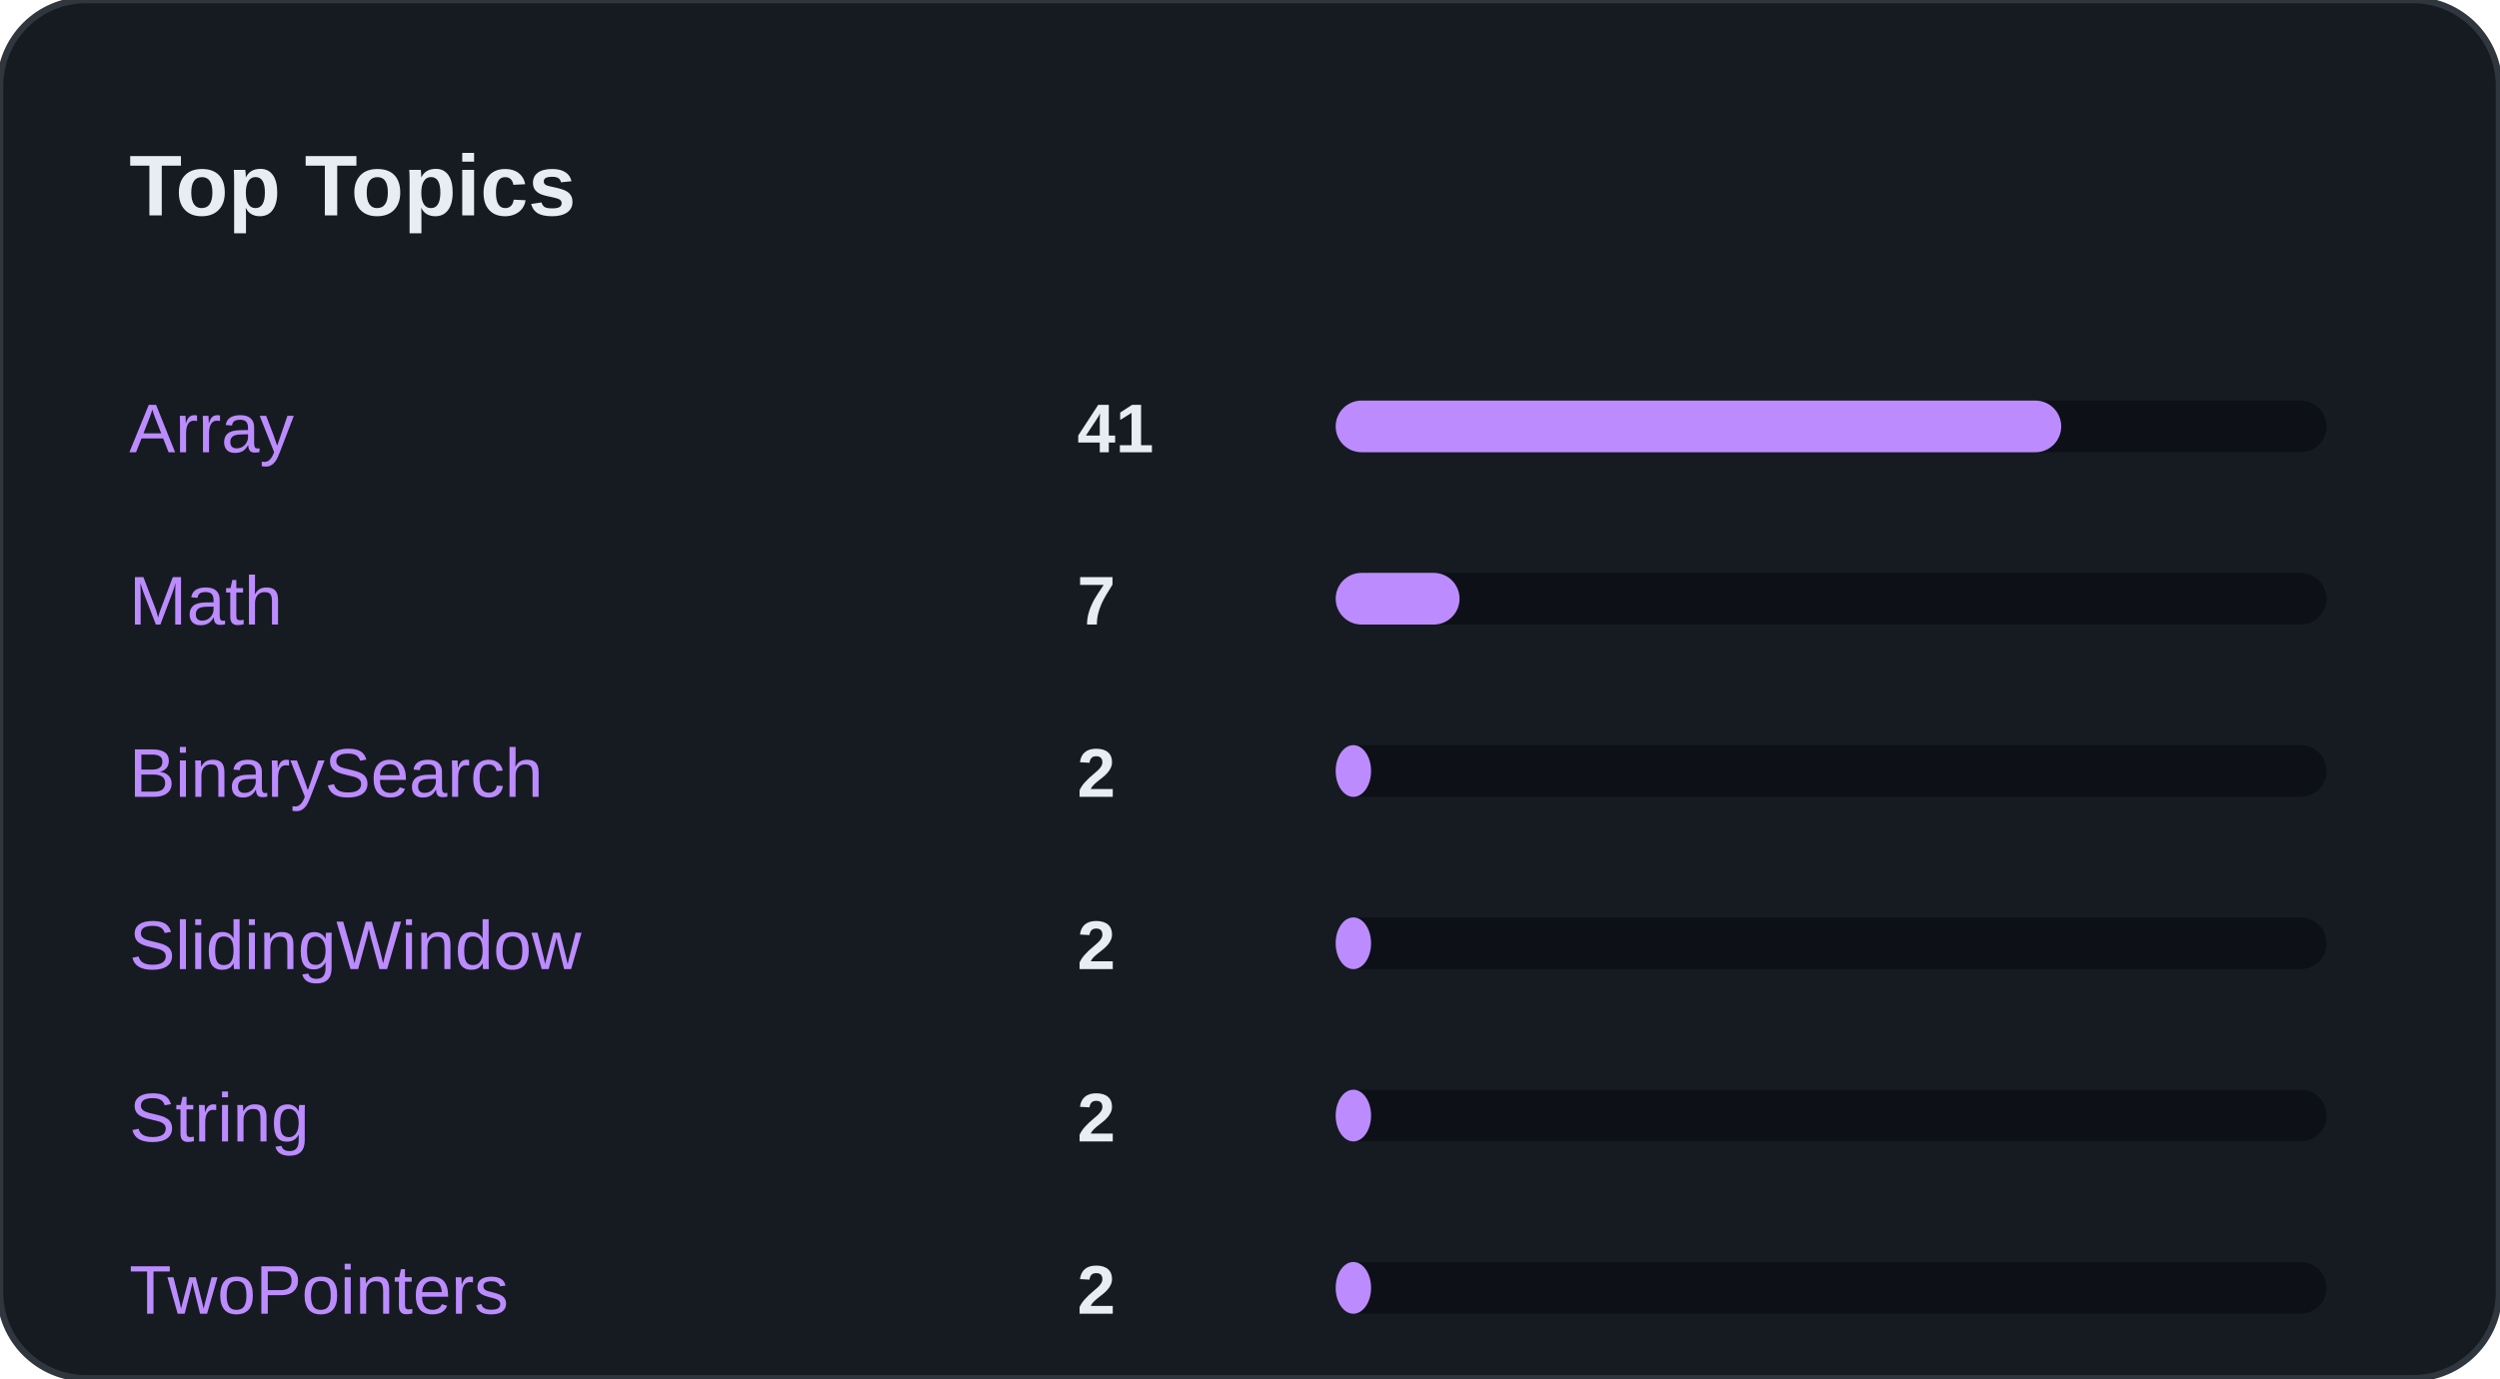
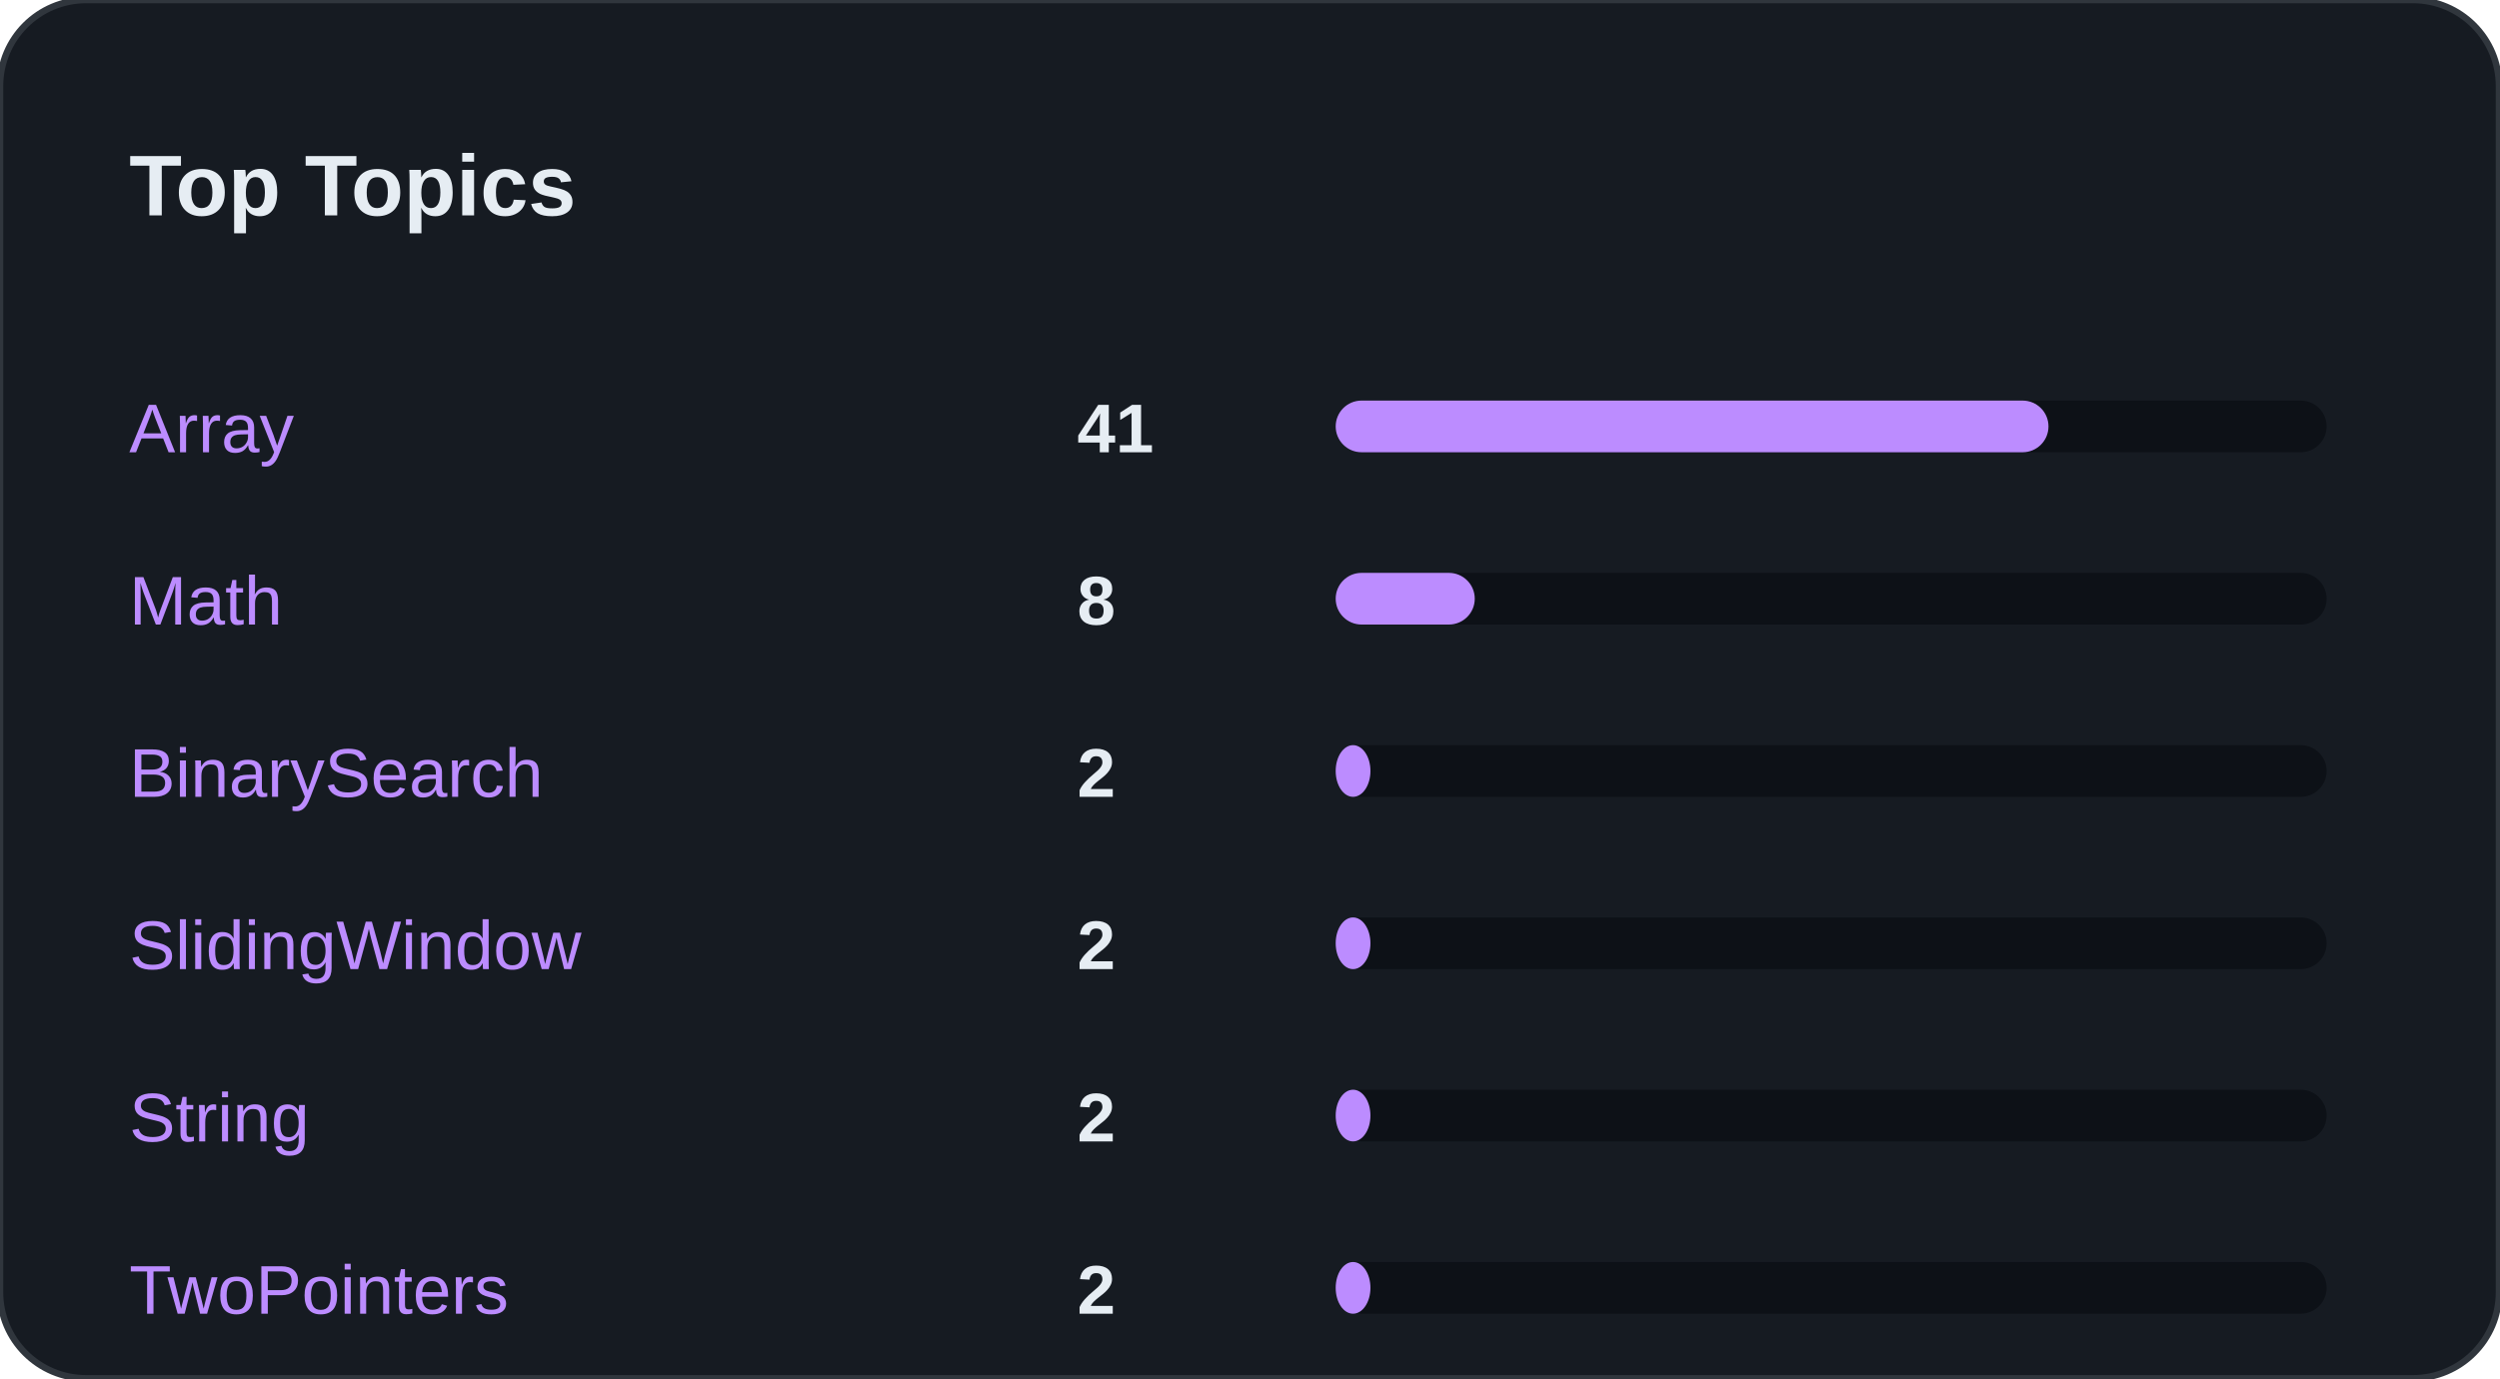
<svg xmlns="http://www.w3.org/2000/svg" width="100%" viewBox="0 0 580 320" preserveAspectRatio="xMidYMid meet">
  <rect width="580" height="320" rx="20" fill="#161B22" stroke="#30363D" stroke-width="1.5" />
  <text x="30" y="50" font-family="Segoe UI, Arial, sans-serif" font-size="20" font-weight="bold" fill="#E6EDF3">Top Topics</text>
  <text x="30" y="105" font-family="Segoe UI, Arial, sans-serif" font-size="16" fill="#BC8CFF">Array</text>
  <text x="250" y="105" font-family="Segoe UI, Arial, sans-serif" font-size="16" font-weight="bold" fill="#E6EDF3">41</text>
  <rect x="310" y="93" width="230" height="12" rx="6" fill="#0D1117" />
-   <rect x="310" y="93" width="168.393" height="12" rx="6" fill="#BC8CFF" />
+   <rect x="310" y="93" width="165.439" height="12" rx="6" fill="#BC8CFF" />
  <text x="30" y="145" font-family="Segoe UI, Arial, sans-serif" font-size="16" fill="#BC8CFF">Math</text>
-   <text x="250" y="145" font-family="Segoe UI, Arial, sans-serif" font-size="16" font-weight="bold" fill="#E6EDF3">7</text>
+   <text x="250" y="145" font-family="Segoe UI, Arial, sans-serif" font-size="16" font-weight="bold" fill="#E6EDF3">8</text>
  <rect x="310" y="133" width="230" height="12" rx="6" fill="#0D1117" />
-   <rect x="310" y="133" width="28.75" height="12" rx="6" fill="#BC8CFF" />
+   <rect x="310" y="133" width="32.281" height="12" rx="6" fill="#BC8CFF" />
  <text x="30" y="185" font-family="Segoe UI, Arial, sans-serif" font-size="16" fill="#BC8CFF">BinarySearch</text>
  <text x="250" y="185" font-family="Segoe UI, Arial, sans-serif" font-size="16" font-weight="bold" fill="#E6EDF3">2</text>
  <rect x="310" y="173" width="230" height="12" rx="6" fill="#0D1117" />
-   <rect x="310" y="173" width="8.214" height="12" rx="6" fill="#BC8CFF" />
+   <rect x="310" y="173" width="8.07" height="12" rx="6" fill="#BC8CFF" />
  <text x="30" y="225" font-family="Segoe UI, Arial, sans-serif" font-size="16" fill="#BC8CFF">SlidingWindow</text>
  <text x="250" y="225" font-family="Segoe UI, Arial, sans-serif" font-size="16" font-weight="bold" fill="#E6EDF3">2</text>
  <rect x="310" y="213" width="230" height="12" rx="6" fill="#0D1117" />
-   <rect x="310" y="213" width="8.214" height="12" rx="6" fill="#BC8CFF" />
+   <rect x="310" y="213" width="8.07" height="12" rx="6" fill="#BC8CFF" />
  <text x="30" y="265" font-family="Segoe UI, Arial, sans-serif" font-size="16" fill="#BC8CFF">String</text>
  <text x="250" y="265" font-family="Segoe UI, Arial, sans-serif" font-size="16" font-weight="bold" fill="#E6EDF3">2</text>
  <rect x="310" y="253" width="230" height="12" rx="6" fill="#0D1117" />
-   <rect x="310" y="253" width="8.214" height="12" rx="6" fill="#BC8CFF" />
+   <rect x="310" y="253" width="8.07" height="12" rx="6" fill="#BC8CFF" />
  <text x="30" y="305" font-family="Segoe UI, Arial, sans-serif" font-size="16" fill="#BC8CFF">TwoPointers</text>
  <text x="250" y="305" font-family="Segoe UI, Arial, sans-serif" font-size="16" font-weight="bold" fill="#E6EDF3">2</text>
  <rect x="310" y="293" width="230" height="12" rx="6" fill="#0D1117" />
-   <rect x="310" y="293" width="8.214" height="12" rx="6" fill="#BC8CFF" />
+   <rect x="310" y="293" width="8.07" height="12" rx="6" fill="#BC8CFF" />
</svg>
